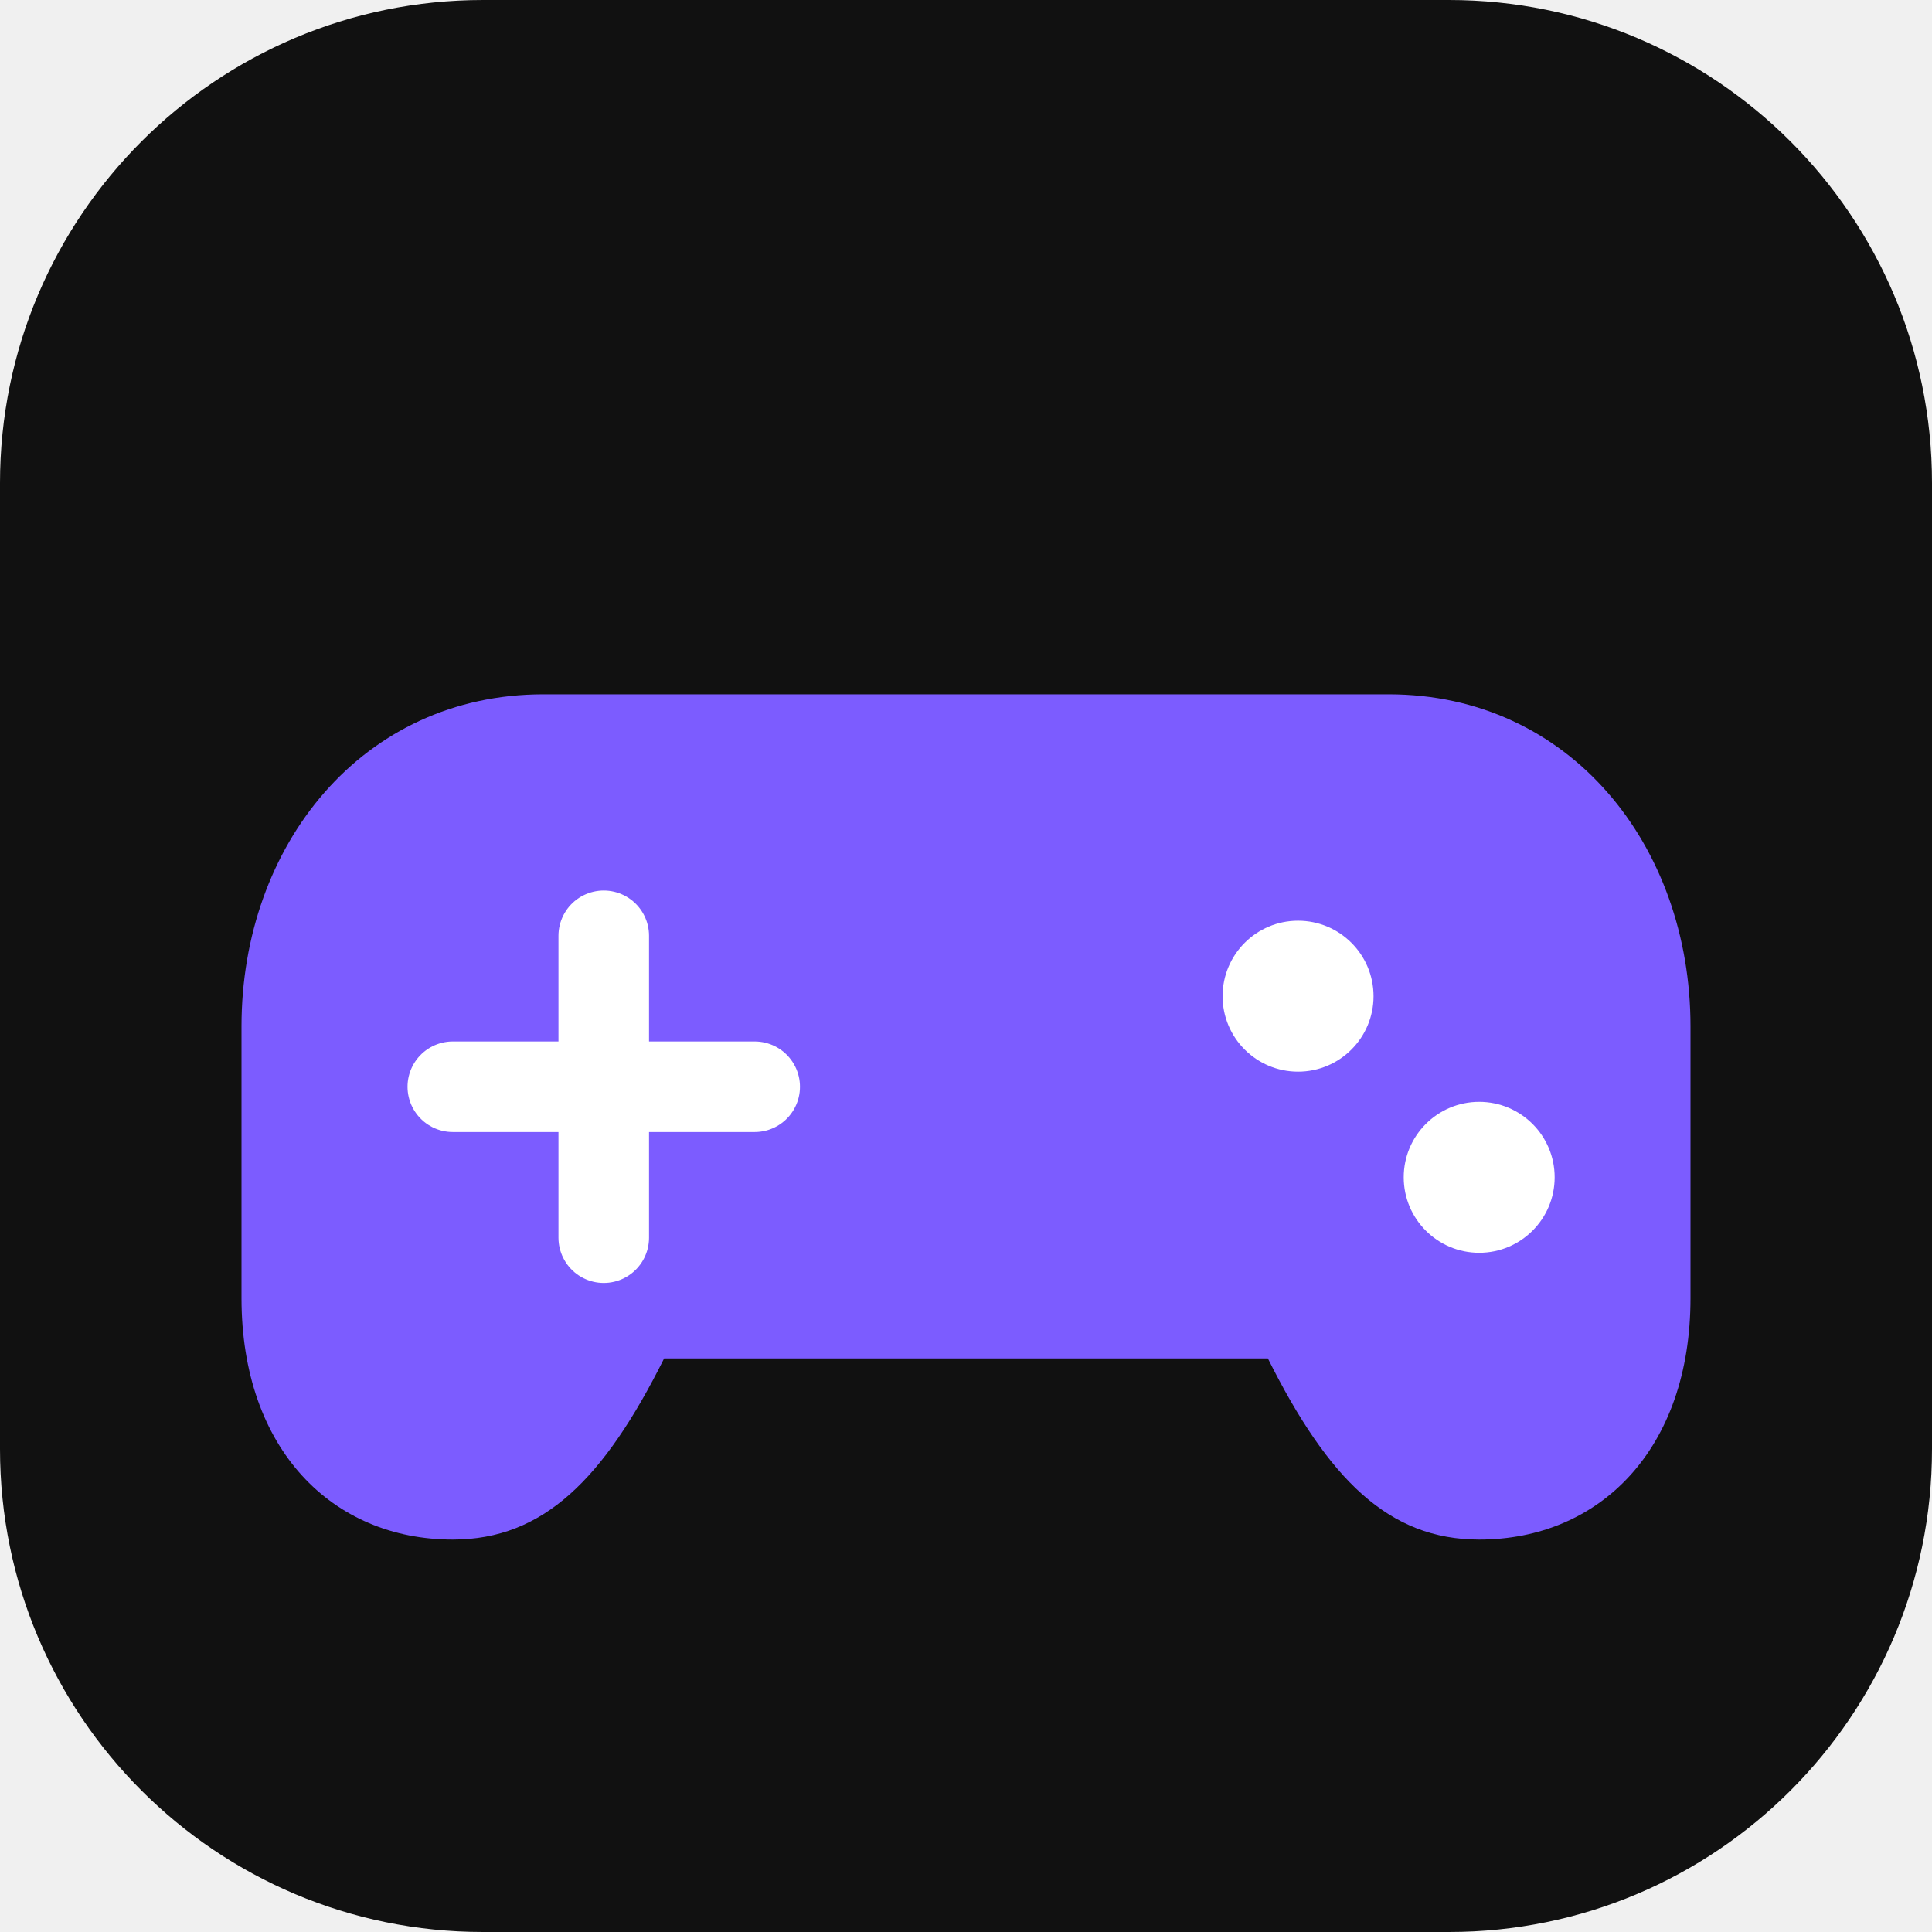
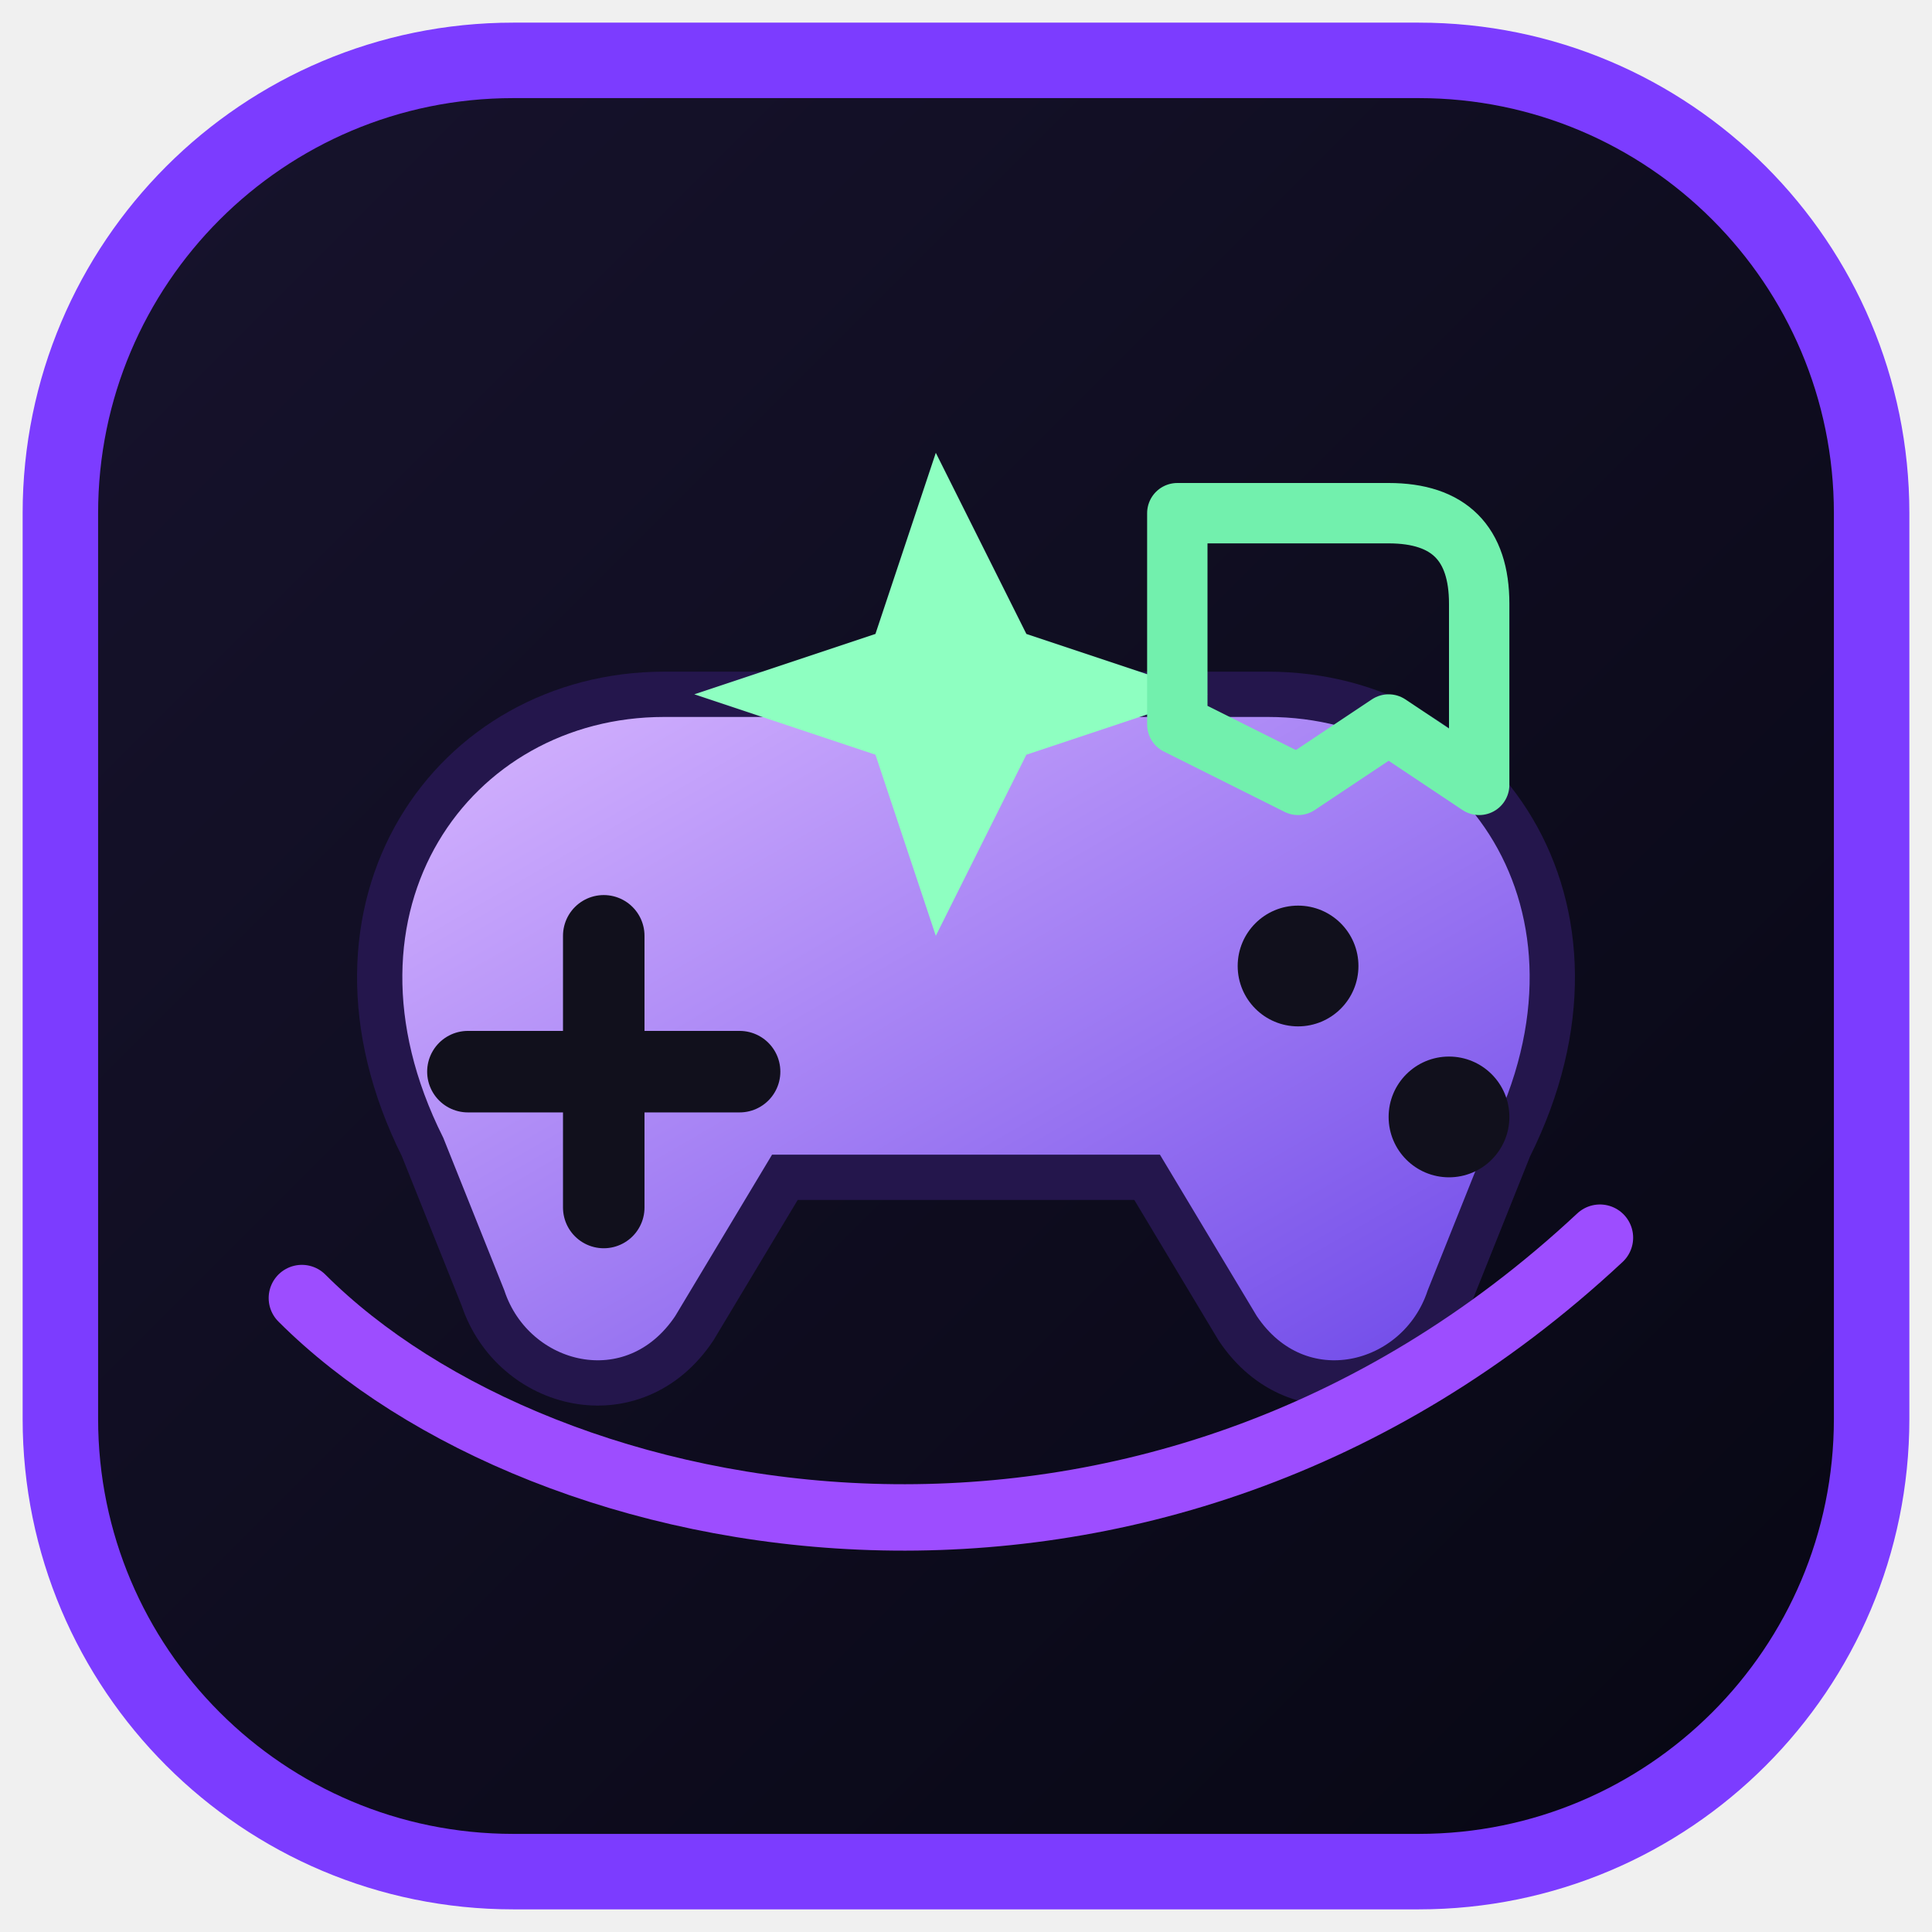
<svg xmlns="http://www.w3.org/2000/svg" viewBox="0 0 64 64">
-   <rect width="64" height="64" rx="16" fill="#111111" />
-   <path d="M18 23h28c6 0 10 5 10 11v9c0 5-3 8-7 8-3 0-5-2-7-6H22c-2 4-4 6-7 6-4 0-7-3-7-8v-9c0-6 4-11 10-11Z" fill="#7c5cff" />
-   <path d="M20 31v10M15 36h10" stroke="#fff" stroke-width="3" stroke-linecap="round" />
-   <circle cx="43" cy="33" r="2.5" fill="#fff" />
-   <circle cx="49" cy="39" r="2.5" fill="#fff" />
+   <defs>
+     <linearGradient id="bg" x1="0" y1="0" x2="1" y2="1">
+       <stop stop-color="#17132d" />
+       <stop offset="1" stop-color="#070713" />
+     </linearGradient>
+     <linearGradient id="g" x1="0" y1="0" x2="1" y2="1">
+       <stop stop-color="#d9b8ff" />
+       <stop offset="1" stop-color="#6b45e8" />
+     </linearGradient>
+   </defs>
+   <rect x="2" y="2" width="60" height="60" rx="15" fill="url(#bg)" stroke="#7c3cff" stroke-width="2.5" />
+   <path d="M14 38c-4-8 1-15 8-15h20c7 0 12 7 8 15l-2 5c-1 3-5 4-7 1l-3-5H26l-3 5c-2 3-6 2-7-1z" fill="url(#g)" stroke="#24164c" stroke-width="1.5" />
+   <path d="M20 31v9M15.5 35.5h9" stroke="#11101c" stroke-width="2.7" stroke-linecap="round" />
+   <circle cx="43" cy="32" r="2" fill="#11101c" />
+   <circle cx="48" cy="37" r="2" fill="#11101c" />
+   <path d="M29 21l2-6 3 6 6 2-6 2-3 6-2-6-6-2z" fill="#8effc1" />
+   <path d="M39 17h7c2 0 3 1 3 3v6l-3-2-3 2-4-2z" fill="none" stroke="#72f0ad" stroke-width="2" stroke-linejoin="round" />
+   <path d="M10 43c8 8 28 12 43-2" fill="none" stroke="#9d4dff" stroke-width="2.2" stroke-linecap="round" />
</svg>
